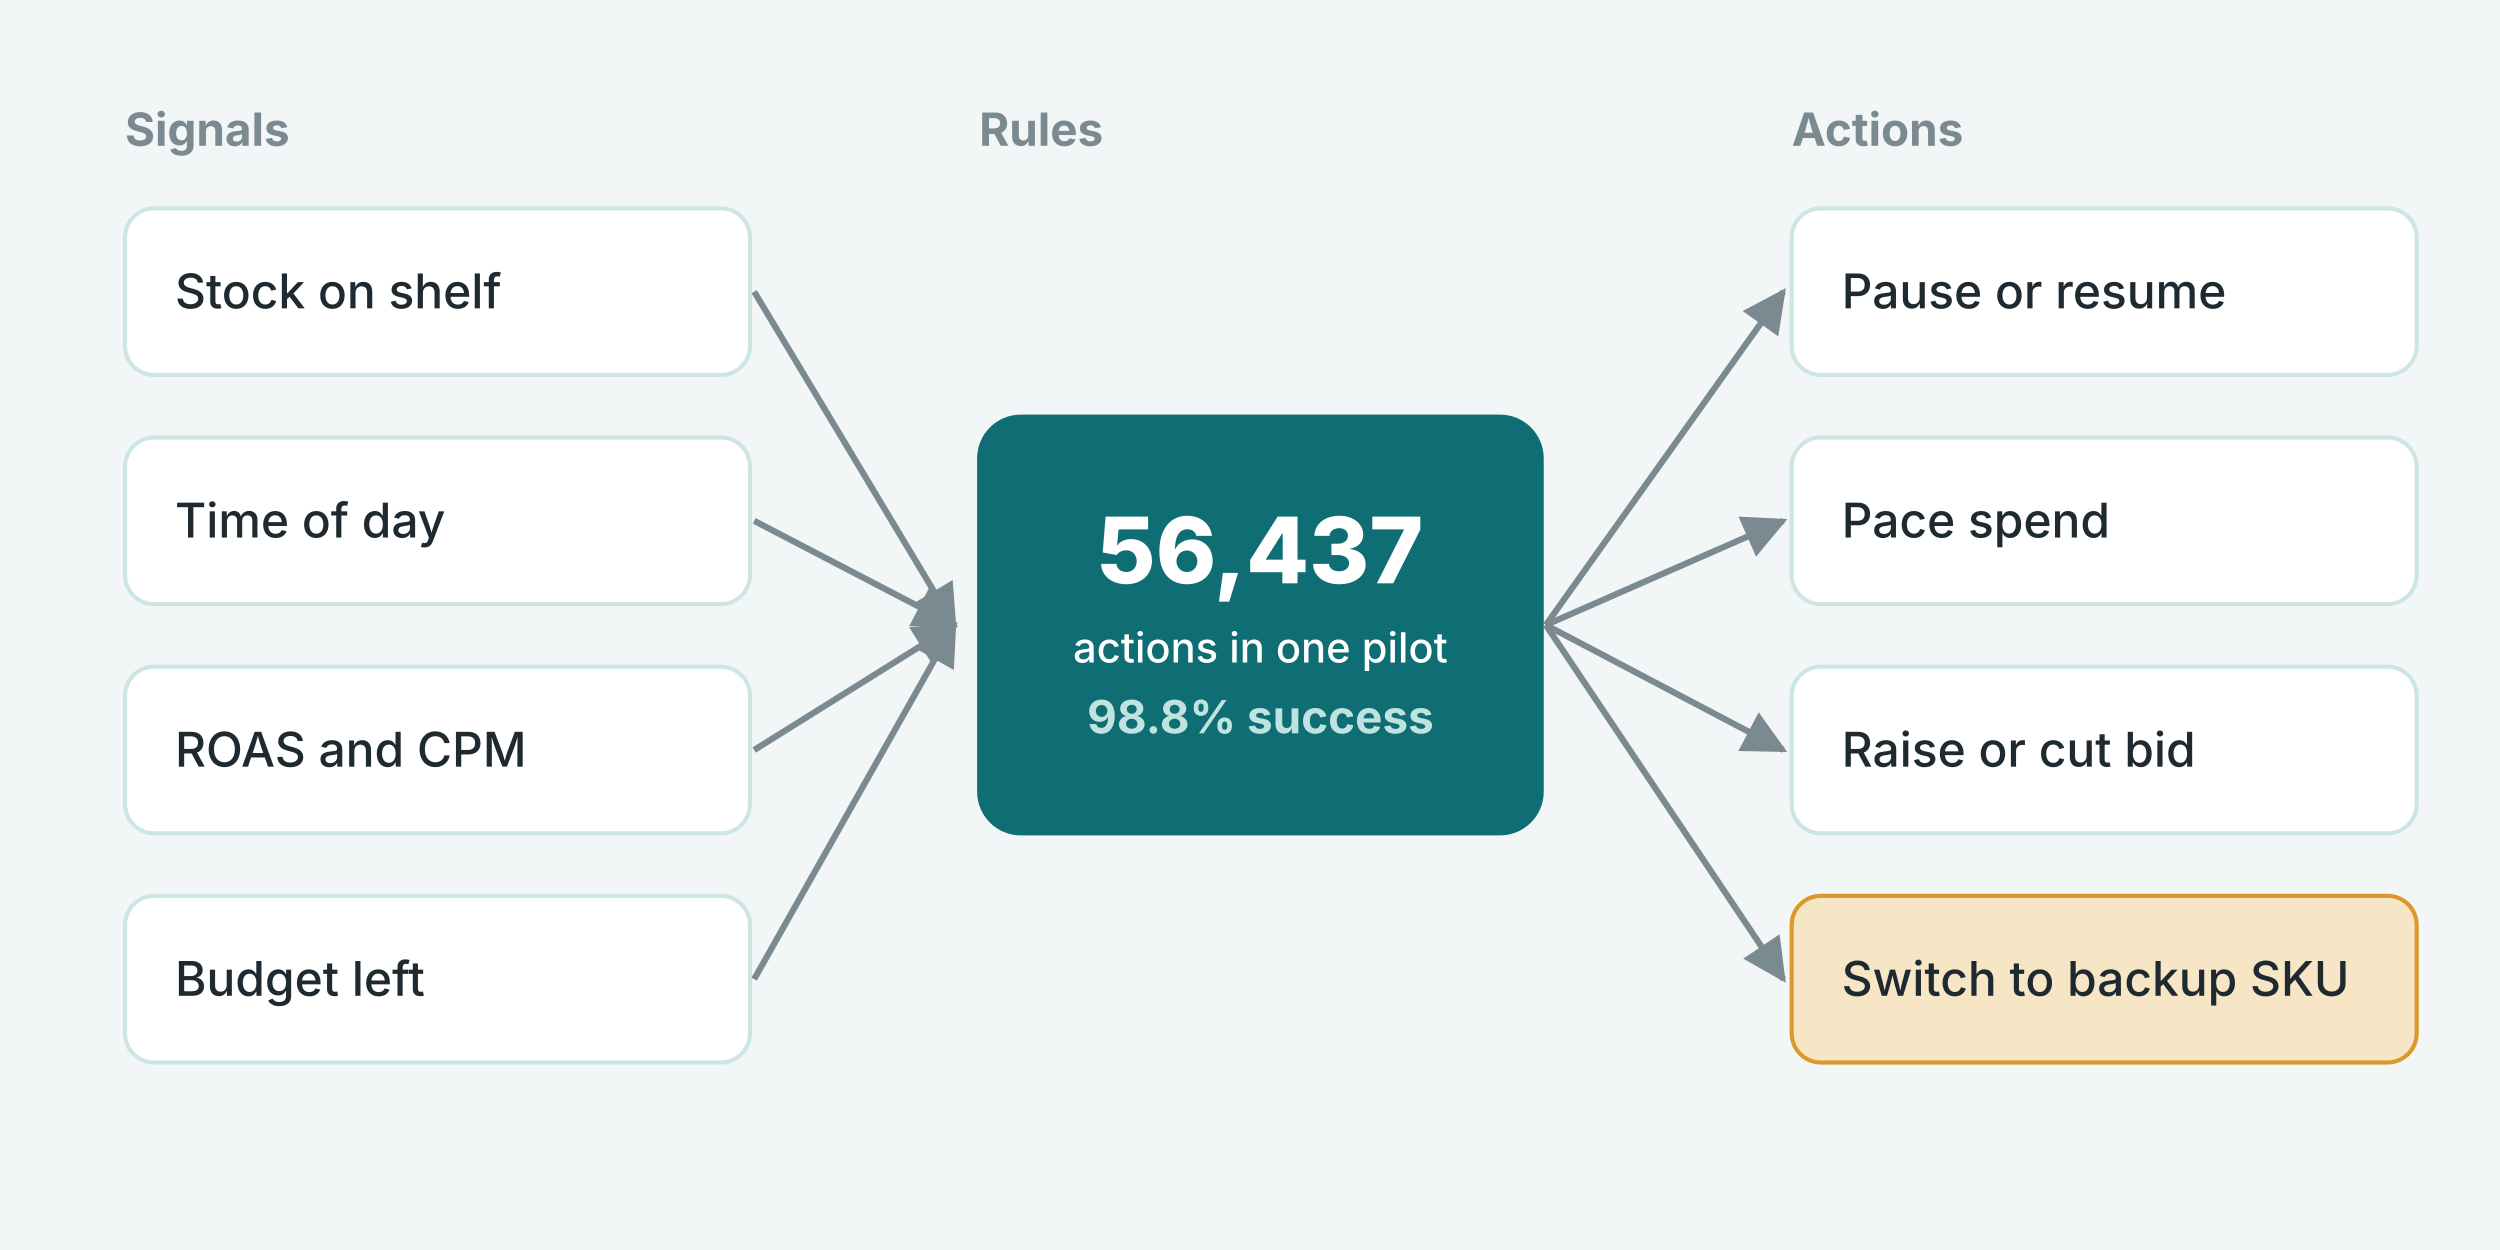
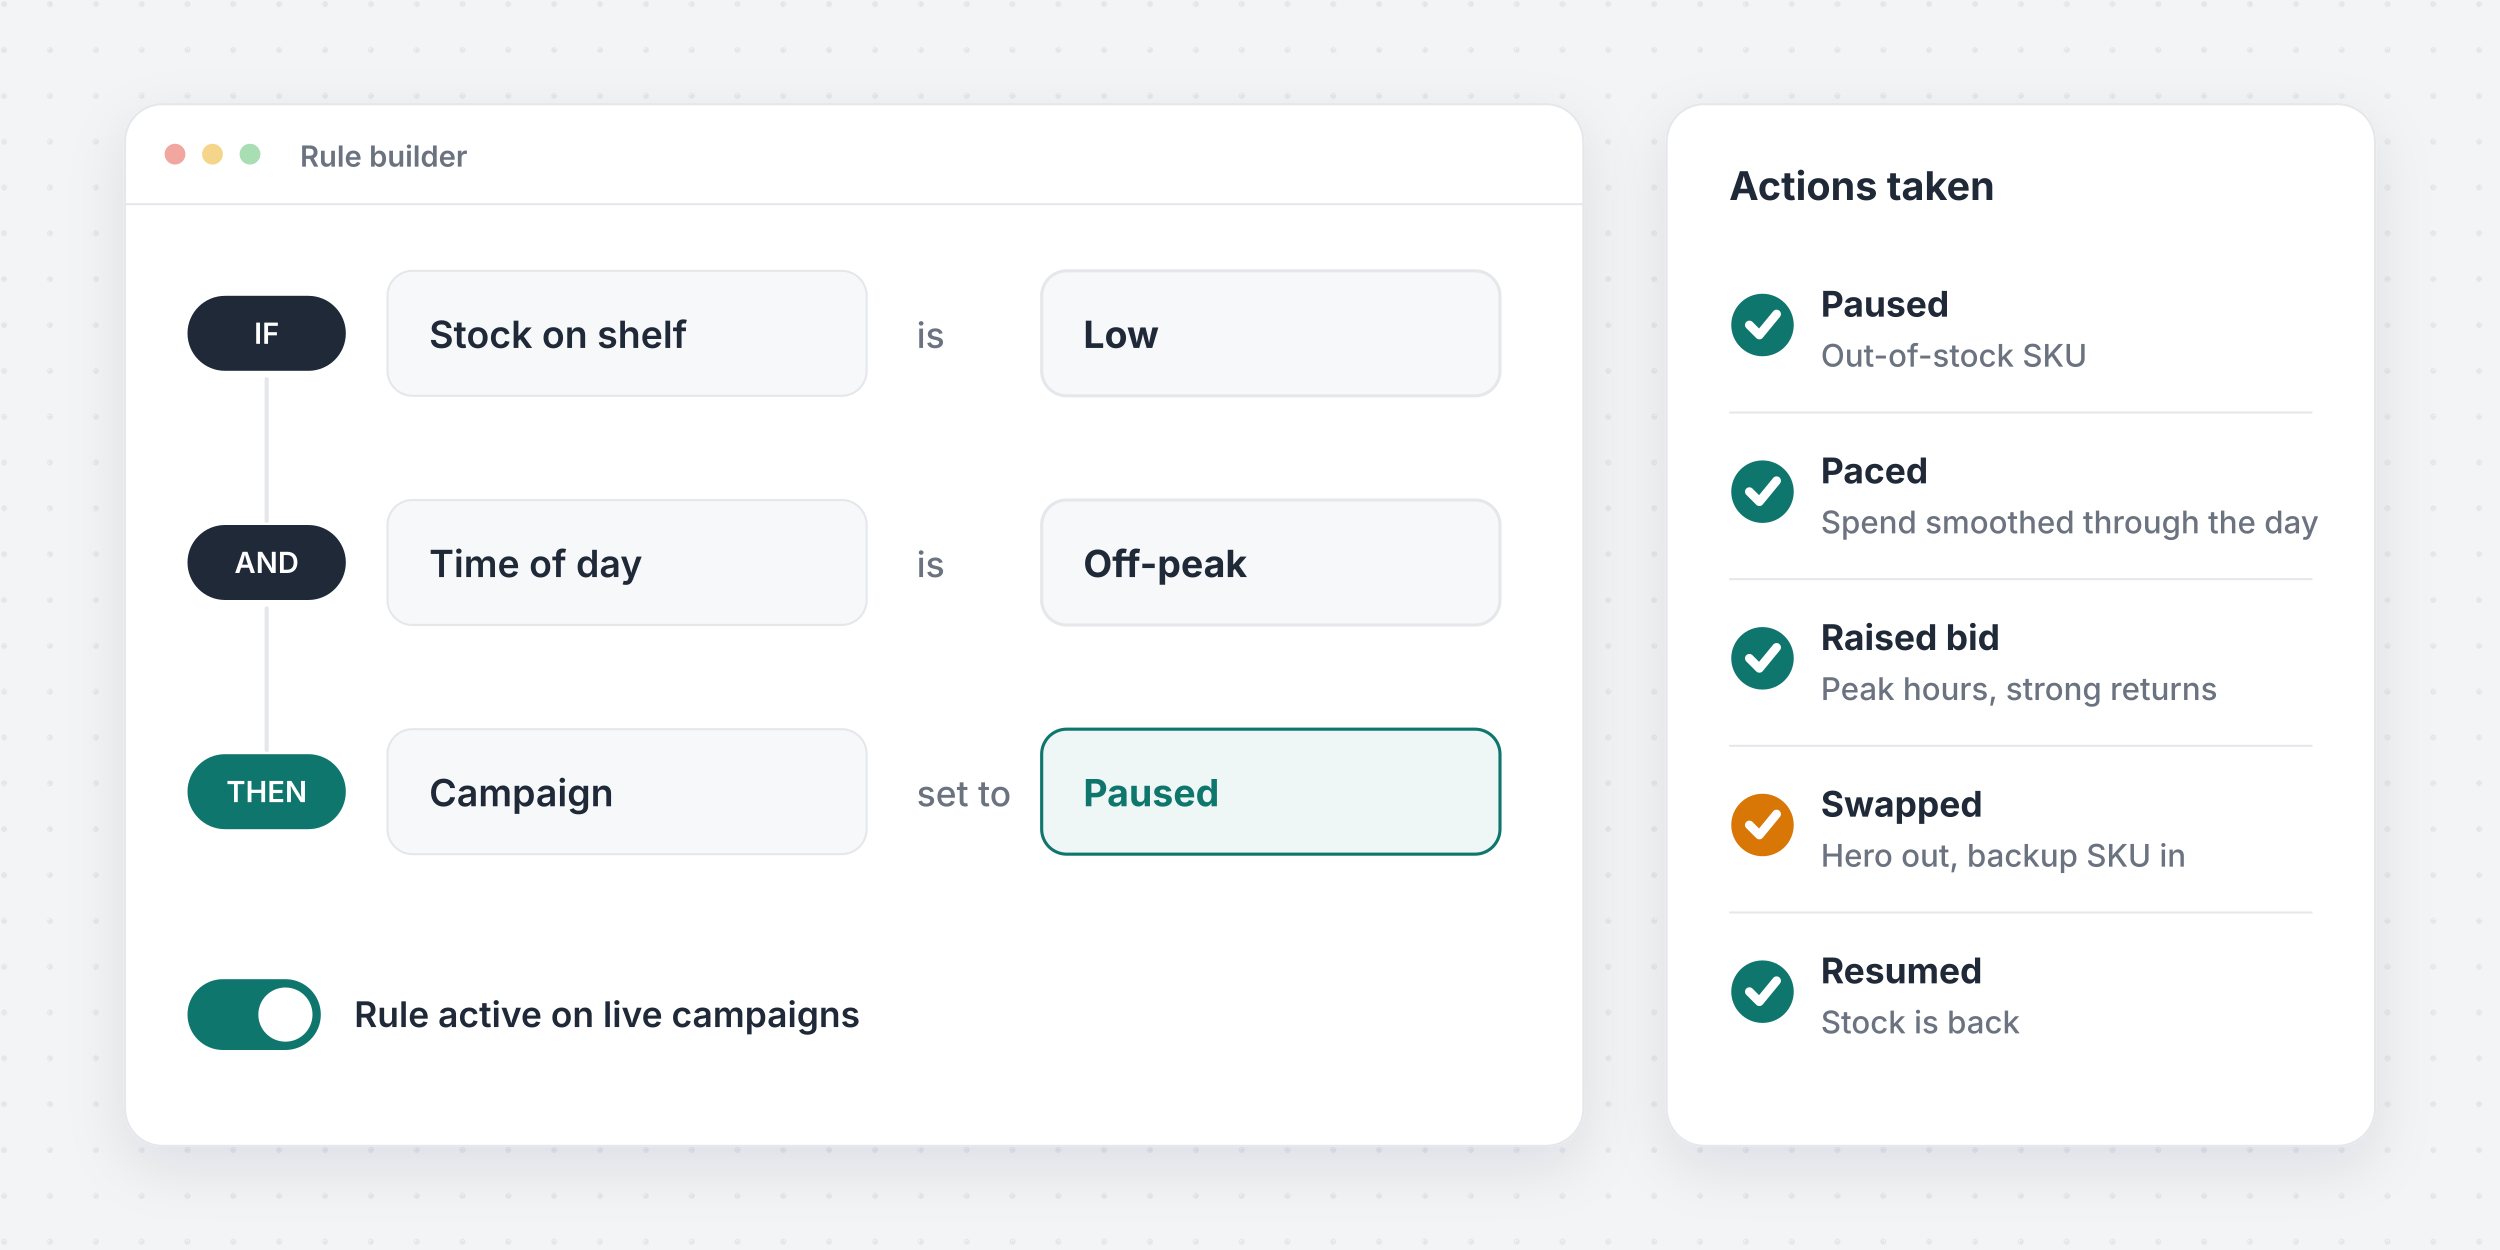
- <svg xmlns="http://www.w3.org/2000/svg" viewBox="0 0 1200 600" role="img" aria-label="Automation rules turning signals into campaign actions">
-   <rect width="1200" height="600" fill="#F3F6F7" />
+ <svg xmlns="http://www.w3.org/2000/svg" viewBox="0 0 1200 600" role="img" aria-label="Automation rules turn live signals into campaign actions">
  <defs>
-     <marker id="a" viewBox="0 0 10 10" refX="9" refY="5" markerWidth="7" markerHeight="7" orient="auto">
-       <path d="M0,0 L10,5 L0,10 z" fill="#7A8A90" />
+     <filter id="sh" x="-20%" y="-20%" width="140%" height="160%">
+       <feDropShadow dx="0" dy="10" stdDeviation="14" flood-color="#0B1F33" flood-opacity="0.09" />
+     </filter>
+     <pattern id="dots" width="22" height="22" patternUnits="userSpaceOnUse">
+       <circle cx="2" cy="2" r="1.4" fill="#E2E5E9" />
+     </pattern>
+     <marker id="ar" viewBox="0 0 10 10" refX="8" refY="5" markerWidth="6" markerHeight="6" orient="auto-start-reverse">
+       <path d="M0,0 L10,5 L0,10 z" fill="#0F766E" />
    </marker>
+     <linearGradient id="fade" x1="0" y1="0" x2="0" y2="1">
+       <stop offset="0" stop-color="#14B8A6" stop-opacity=".28" />
+       <stop offset="1" stop-color="#14B8A6" stop-opacity="0" />
+     </linearGradient>
  </defs>
-   <text x="60" y="70" font-family="Inter, Helvetica, Arial, sans-serif" font-size="22" font-weight="700" fill="#7A8A90" text-anchor="start">Signals</text>
-   <text x="470" y="70" font-family="Inter, Helvetica, Arial, sans-serif" font-size="22" font-weight="700" fill="#7A8A90" text-anchor="start">Rules</text>
-   <text x="860" y="70" font-family="Inter, Helvetica, Arial, sans-serif" font-size="22" font-weight="700" fill="#7A8A90" text-anchor="start">Actions</text>
-   <rect x="60" y="100" width="300" height="80" rx="14" fill="#FFFFFF" stroke="#CDE6E5" stroke-width="2" />
-   <text x="84" y="148" font-family="Inter, Helvetica, Arial, sans-serif" font-size="23" font-weight="500" fill="#1F2A30" text-anchor="start">Stock on shelf</text>
-   <line x1="362" y1="140" x2="458" y2="300" stroke="#7A8A90" stroke-width="3" marker-end="url(#a)" />
-   <rect x="60" y="210" width="300" height="80" rx="14" fill="#FFFFFF" stroke="#CDE6E5" stroke-width="2" />
-   <text x="84" y="258" font-family="Inter, Helvetica, Arial, sans-serif" font-size="23" font-weight="500" fill="#1F2A30" text-anchor="start">Time of day</text>
-   <line x1="362" y1="250" x2="458" y2="300" stroke="#7A8A90" stroke-width="3" marker-end="url(#a)" />
-   <rect x="60" y="320" width="300" height="80" rx="14" fill="#FFFFFF" stroke="#CDE6E5" stroke-width="2" />
-   <text x="84" y="368" font-family="Inter, Helvetica, Arial, sans-serif" font-size="23" font-weight="500" fill="#1F2A30" text-anchor="start">ROAS and CPM</text>
-   <line x1="362" y1="360" x2="458" y2="300" stroke="#7A8A90" stroke-width="3" marker-end="url(#a)" />
-   <rect x="60" y="430" width="300" height="80" rx="14" fill="#FFFFFF" stroke="#CDE6E5" stroke-width="2" />
-   <text x="84" y="478" font-family="Inter, Helvetica, Arial, sans-serif" font-size="23" font-weight="500" fill="#1F2A30" text-anchor="start">Budget left</text>
-   <line x1="362" y1="470" x2="458" y2="300" stroke="#7A8A90" stroke-width="3" marker-end="url(#a)" />
-   <rect x="860" y="100" width="300" height="80" rx="14" fill="#FFFFFF" stroke="#CDE6E5" stroke-width="2" />
-   <text x="884" y="148" font-family="Inter, Helvetica, Arial, sans-serif" font-size="23" font-weight="500" fill="#1F2A30" text-anchor="start">Pause or resume</text>
-   <line x1="742" y1="300" x2="856" y2="140" stroke="#7A8A90" stroke-width="3" marker-end="url(#a)" />
-   <rect x="860" y="210" width="300" height="80" rx="14" fill="#FFFFFF" stroke="#CDE6E5" stroke-width="2" />
-   <text x="884" y="258" font-family="Inter, Helvetica, Arial, sans-serif" font-size="23" font-weight="500" fill="#1F2A30" text-anchor="start">Pace spend</text>
-   <line x1="742" y1="300" x2="856" y2="250" stroke="#7A8A90" stroke-width="3" marker-end="url(#a)" />
-   <rect x="860" y="320" width="300" height="80" rx="14" fill="#FFFFFF" stroke="#CDE6E5" stroke-width="2" />
-   <text x="884" y="368" font-family="Inter, Helvetica, Arial, sans-serif" font-size="23" font-weight="500" fill="#1F2A30" text-anchor="start">Raise or cut bid</text>
-   <line x1="742" y1="300" x2="856" y2="360" stroke="#7A8A90" stroke-width="3" marker-end="url(#a)" />
-   <rect x="860" y="430" width="300" height="80" rx="14" fill="#F6E6C6" stroke="#D99A2B" stroke-width="2" />
-   <text x="884" y="478" font-family="Inter, Helvetica, Arial, sans-serif" font-size="23" font-weight="500" fill="#1F2A30" text-anchor="start">Switch to backup SKU</text>
-   <line x1="742" y1="300" x2="856" y2="470" stroke="#7A8A90" stroke-width="3" marker-end="url(#a)" />
-   <rect x="470" y="200" width="270" height="200" rx="20" fill="#0E6E73" stroke="#0E6E73" stroke-width="2" />
-   <text x="605" y="280" font-family="Inter, Helvetica, Arial, sans-serif" font-size="44" font-weight="800" fill="#FFFFFF" text-anchor="middle">56,437</text>
-   <text x="605" y="318" font-family="Inter, Helvetica, Arial, sans-serif" font-size="20" font-weight="500" fill="#FFFFFF" text-anchor="middle">actions in one pilot</text>
-   <text x="605" y="352" font-family="Inter, Helvetica, Arial, sans-serif" font-size="22" font-weight="700" fill="#BFE3E1" text-anchor="middle">98.8% success</text>
+   <rect width="1200" height="600" fill="#F3F4F6" />
+   <rect width="1200" height="600" fill="url(#dots)" />
+   <rect x="60" y="50" width="700" height="500" rx="18" fill="#FFFFFF" stroke="#E5E7EB" stroke-width="1" filter="url(#sh)" opacity="1" />
+   <circle cx="84" cy="74" r="5" fill="#F1A7A0" />
+   <circle cx="102" cy="74" r="5" fill="#F5D58A" />
+   <circle cx="120" cy="74" r="5" fill="#A9DDB4" />
+   <line x1="60" y1="98" x2="760" y2="98" stroke="#E5E7EB" stroke-width="1" />
+   <text x="144" y="80" font-family="Inter, 'Segoe UI', 'Helvetica Neue', Arial, sans-serif" font-size="14" font-weight="600" fill="#6B7280" text-anchor="start" letter-spacing="0">Rule builder</text>
+   <rect x="90" y="142" width="76" height="36" rx="18.0" fill="#1F2937" opacity="1" />
+   <text x="128.0" y="165.04" font-family="Inter, 'Segoe UI', 'Helvetica Neue', Arial, sans-serif" font-size="14" font-weight="600" fill="#FFFFFF" text-anchor="middle" letter-spacing="0">IF</text>
+   <rect x="186" y="130" width="230" height="60" rx="12" fill="#F6F8FA" stroke="#E5E7EB" stroke-width="1" opacity="1" />
+   <text x="206" y="167" font-family="Inter, 'Segoe UI', 'Helvetica Neue', Arial, sans-serif" font-size="18" font-weight="600" fill="#1F2937" text-anchor="start" letter-spacing="0">Stock on shelf</text>
+   <text x="440" y="167" font-family="Inter, 'Segoe UI', 'Helvetica Neue', Arial, sans-serif" font-size="17" font-weight="500" fill="#6B7280" text-anchor="start" letter-spacing="0">is</text>
+   <rect x="500" y="130" width="220" height="60" rx="12" fill="#F6F8FA" stroke="#E5E7EB" stroke-width="1.5" opacity="1" />
+   <text x="520" y="167" font-family="Inter, 'Segoe UI', 'Helvetica Neue', Arial, sans-serif" font-size="18" font-weight="700" fill="#1F2937" text-anchor="start" letter-spacing="0">Low</text>
+   <path d="M128,182 L128,250" fill="none" stroke="#E5E7EB" stroke-width="2" stroke-linecap="round" stroke-linejoin="round" />
+   <rect x="90" y="252" width="76" height="36" rx="18.0" fill="#1F2937" opacity="1" />
+   <text x="128.0" y="275.04" font-family="Inter, 'Segoe UI', 'Helvetica Neue', Arial, sans-serif" font-size="14" font-weight="600" fill="#FFFFFF" text-anchor="middle" letter-spacing="0">AND</text>
+   <rect x="186" y="240" width="230" height="60" rx="12" fill="#F6F8FA" stroke="#E5E7EB" stroke-width="1" opacity="1" />
+   <text x="206" y="277" font-family="Inter, 'Segoe UI', 'Helvetica Neue', Arial, sans-serif" font-size="18" font-weight="600" fill="#1F2937" text-anchor="start" letter-spacing="0">Time of day</text>
+   <text x="440" y="277" font-family="Inter, 'Segoe UI', 'Helvetica Neue', Arial, sans-serif" font-size="17" font-weight="500" fill="#6B7280" text-anchor="start" letter-spacing="0">is</text>
+   <rect x="500" y="240" width="220" height="60" rx="12" fill="#F6F8FA" stroke="#E5E7EB" stroke-width="1.5" opacity="1" />
+   <text x="520" y="277" font-family="Inter, 'Segoe UI', 'Helvetica Neue', Arial, sans-serif" font-size="18" font-weight="700" fill="#1F2937" text-anchor="start" letter-spacing="0">Off-peak</text>
+   <path d="M128,292 L128,360" fill="none" stroke="#E5E7EB" stroke-width="2" stroke-linecap="round" stroke-linejoin="round" />
+   <rect x="90" y="362" width="76" height="36" rx="18.0" fill="#0F766E" opacity="1" />
+   <text x="128.0" y="385.04" font-family="Inter, 'Segoe UI', 'Helvetica Neue', Arial, sans-serif" font-size="14" font-weight="600" fill="#FFFFFF" text-anchor="middle" letter-spacing="0">THEN</text>
+   <rect x="186" y="350" width="230" height="60" rx="12" fill="#F6F8FA" stroke="#E5E7EB" stroke-width="1" opacity="1" />
+   <text x="206" y="387" font-family="Inter, 'Segoe UI', 'Helvetica Neue', Arial, sans-serif" font-size="18" font-weight="600" fill="#1F2937" text-anchor="start" letter-spacing="0">Campaign</text>
+   <text x="440" y="387" font-family="Inter, 'Segoe UI', 'Helvetica Neue', Arial, sans-serif" font-size="17" font-weight="500" fill="#6B7280" text-anchor="start" letter-spacing="0">set to</text>
+   <rect x="500" y="350" width="220" height="60" rx="12" fill="#EEF7F5" stroke="#0F766E" stroke-width="1.5" opacity="1" />
+   <text x="520" y="387" font-family="Inter, 'Segoe UI', 'Helvetica Neue', Arial, sans-serif" font-size="18" font-weight="700" fill="#0F766E" text-anchor="start" letter-spacing="0">Paused</text>
+   <rect x="90" y="470" width="64" height="34" rx="17" fill="#0F766E" opacity="1" />
+   <circle cx="137" cy="487" r="13" fill="#FFFFFF" />
+   <text x="170" y="493" font-family="Inter, 'Segoe UI', 'Helvetica Neue', Arial, sans-serif" font-size="17" font-weight="600" fill="#1F2937" text-anchor="start" letter-spacing="0">Rule active on live campaigns</text>
+   <rect x="800" y="50" width="340" height="500" rx="18" fill="#FFFFFF" stroke="#E5E7EB" stroke-width="1" filter="url(#sh)" opacity="1" />
+   <text x="830" y="96" font-family="Inter, 'Segoe UI', 'Helvetica Neue', Arial, sans-serif" font-size="19" font-weight="700" fill="#1F2937" text-anchor="start" letter-spacing="0">Actions taken</text>
+   <circle cx="846" cy="156" r="15" fill="#0F766E" />
+   <path d="M839.7,156 L844.5,160.8 L852.75,150.75" fill="none" stroke="#FFFFFF" stroke-width="4.2" stroke-linecap="round" stroke-linejoin="round" />
+   <text x="874" y="152" font-family="Inter, 'Segoe UI', 'Helvetica Neue', Arial, sans-serif" font-size="17" font-weight="700" fill="#1F2937" text-anchor="start" letter-spacing="0">Paused</text>
+   <text x="874" y="176" font-family="Inter, 'Segoe UI', 'Helvetica Neue', Arial, sans-serif" font-size="15" font-weight="500" fill="#6B7280" text-anchor="start" letter-spacing="0">Out-of-stock SKU</text>
+   <line x1="830" y1="198" x2="1110" y2="198" stroke="#E5E7EB" />
+   <circle cx="846" cy="236" r="15" fill="#0F766E" />
+   <path d="M839.7,236 L844.5,240.8 L852.75,230.75" fill="none" stroke="#FFFFFF" stroke-width="4.2" stroke-linecap="round" stroke-linejoin="round" />
+   <text x="874" y="232" font-family="Inter, 'Segoe UI', 'Helvetica Neue', Arial, sans-serif" font-size="17" font-weight="700" fill="#1F2937" text-anchor="start" letter-spacing="0">Paced</text>
+   <text x="874" y="256" font-family="Inter, 'Segoe UI', 'Helvetica Neue', Arial, sans-serif" font-size="15" font-weight="500" fill="#6B7280" text-anchor="start" letter-spacing="0">Spend smoothed through the day</text>
+   <line x1="830" y1="278" x2="1110" y2="278" stroke="#E5E7EB" />
+   <circle cx="846" cy="316" r="15" fill="#0F766E" />
+   <path d="M839.7,316 L844.5,320.8 L852.75,310.75" fill="none" stroke="#FFFFFF" stroke-width="4.2" stroke-linecap="round" stroke-linejoin="round" />
+   <text x="874" y="312" font-family="Inter, 'Segoe UI', 'Helvetica Neue', Arial, sans-serif" font-size="17" font-weight="700" fill="#1F2937" text-anchor="start" letter-spacing="0">Raised bid</text>
+   <text x="874" y="336" font-family="Inter, 'Segoe UI', 'Helvetica Neue', Arial, sans-serif" font-size="15" font-weight="500" fill="#6B7280" text-anchor="start" letter-spacing="0">Peak hours, strong returns</text>
+   <line x1="830" y1="358" x2="1110" y2="358" stroke="#E5E7EB" />
+   <circle cx="846" cy="396" r="15" fill="#D97706" />
+   <path d="M839.7,396 L844.5,400.8 L852.75,390.75" fill="none" stroke="#FFFFFF" stroke-width="4.2" stroke-linecap="round" stroke-linejoin="round" />
+   <text x="874" y="392" font-family="Inter, 'Segoe UI', 'Helvetica Neue', Arial, sans-serif" font-size="17" font-weight="700" fill="#1F2937" text-anchor="start" letter-spacing="0">Swapped</text>
+   <text x="874" y="416" font-family="Inter, 'Segoe UI', 'Helvetica Neue', Arial, sans-serif" font-size="15" font-weight="500" fill="#6B7280" text-anchor="start" letter-spacing="0">Hero out, backup SKU in</text>
+   <line x1="830" y1="438" x2="1110" y2="438" stroke="#E5E7EB" />
+   <circle cx="846" cy="476" r="15" fill="#0F766E" />
+   <path d="M839.7,476 L844.5,480.8 L852.75,470.75" fill="none" stroke="#FFFFFF" stroke-width="4.2" stroke-linecap="round" stroke-linejoin="round" />
+   <text x="874" y="472" font-family="Inter, 'Segoe UI', 'Helvetica Neue', Arial, sans-serif" font-size="17" font-weight="700" fill="#1F2937" text-anchor="start" letter-spacing="0">Resumed</text>
+   <text x="874" y="496" font-family="Inter, 'Segoe UI', 'Helvetica Neue', Arial, sans-serif" font-size="15" font-weight="500" fill="#6B7280" text-anchor="start" letter-spacing="0">Stock is back</text>
</svg>
